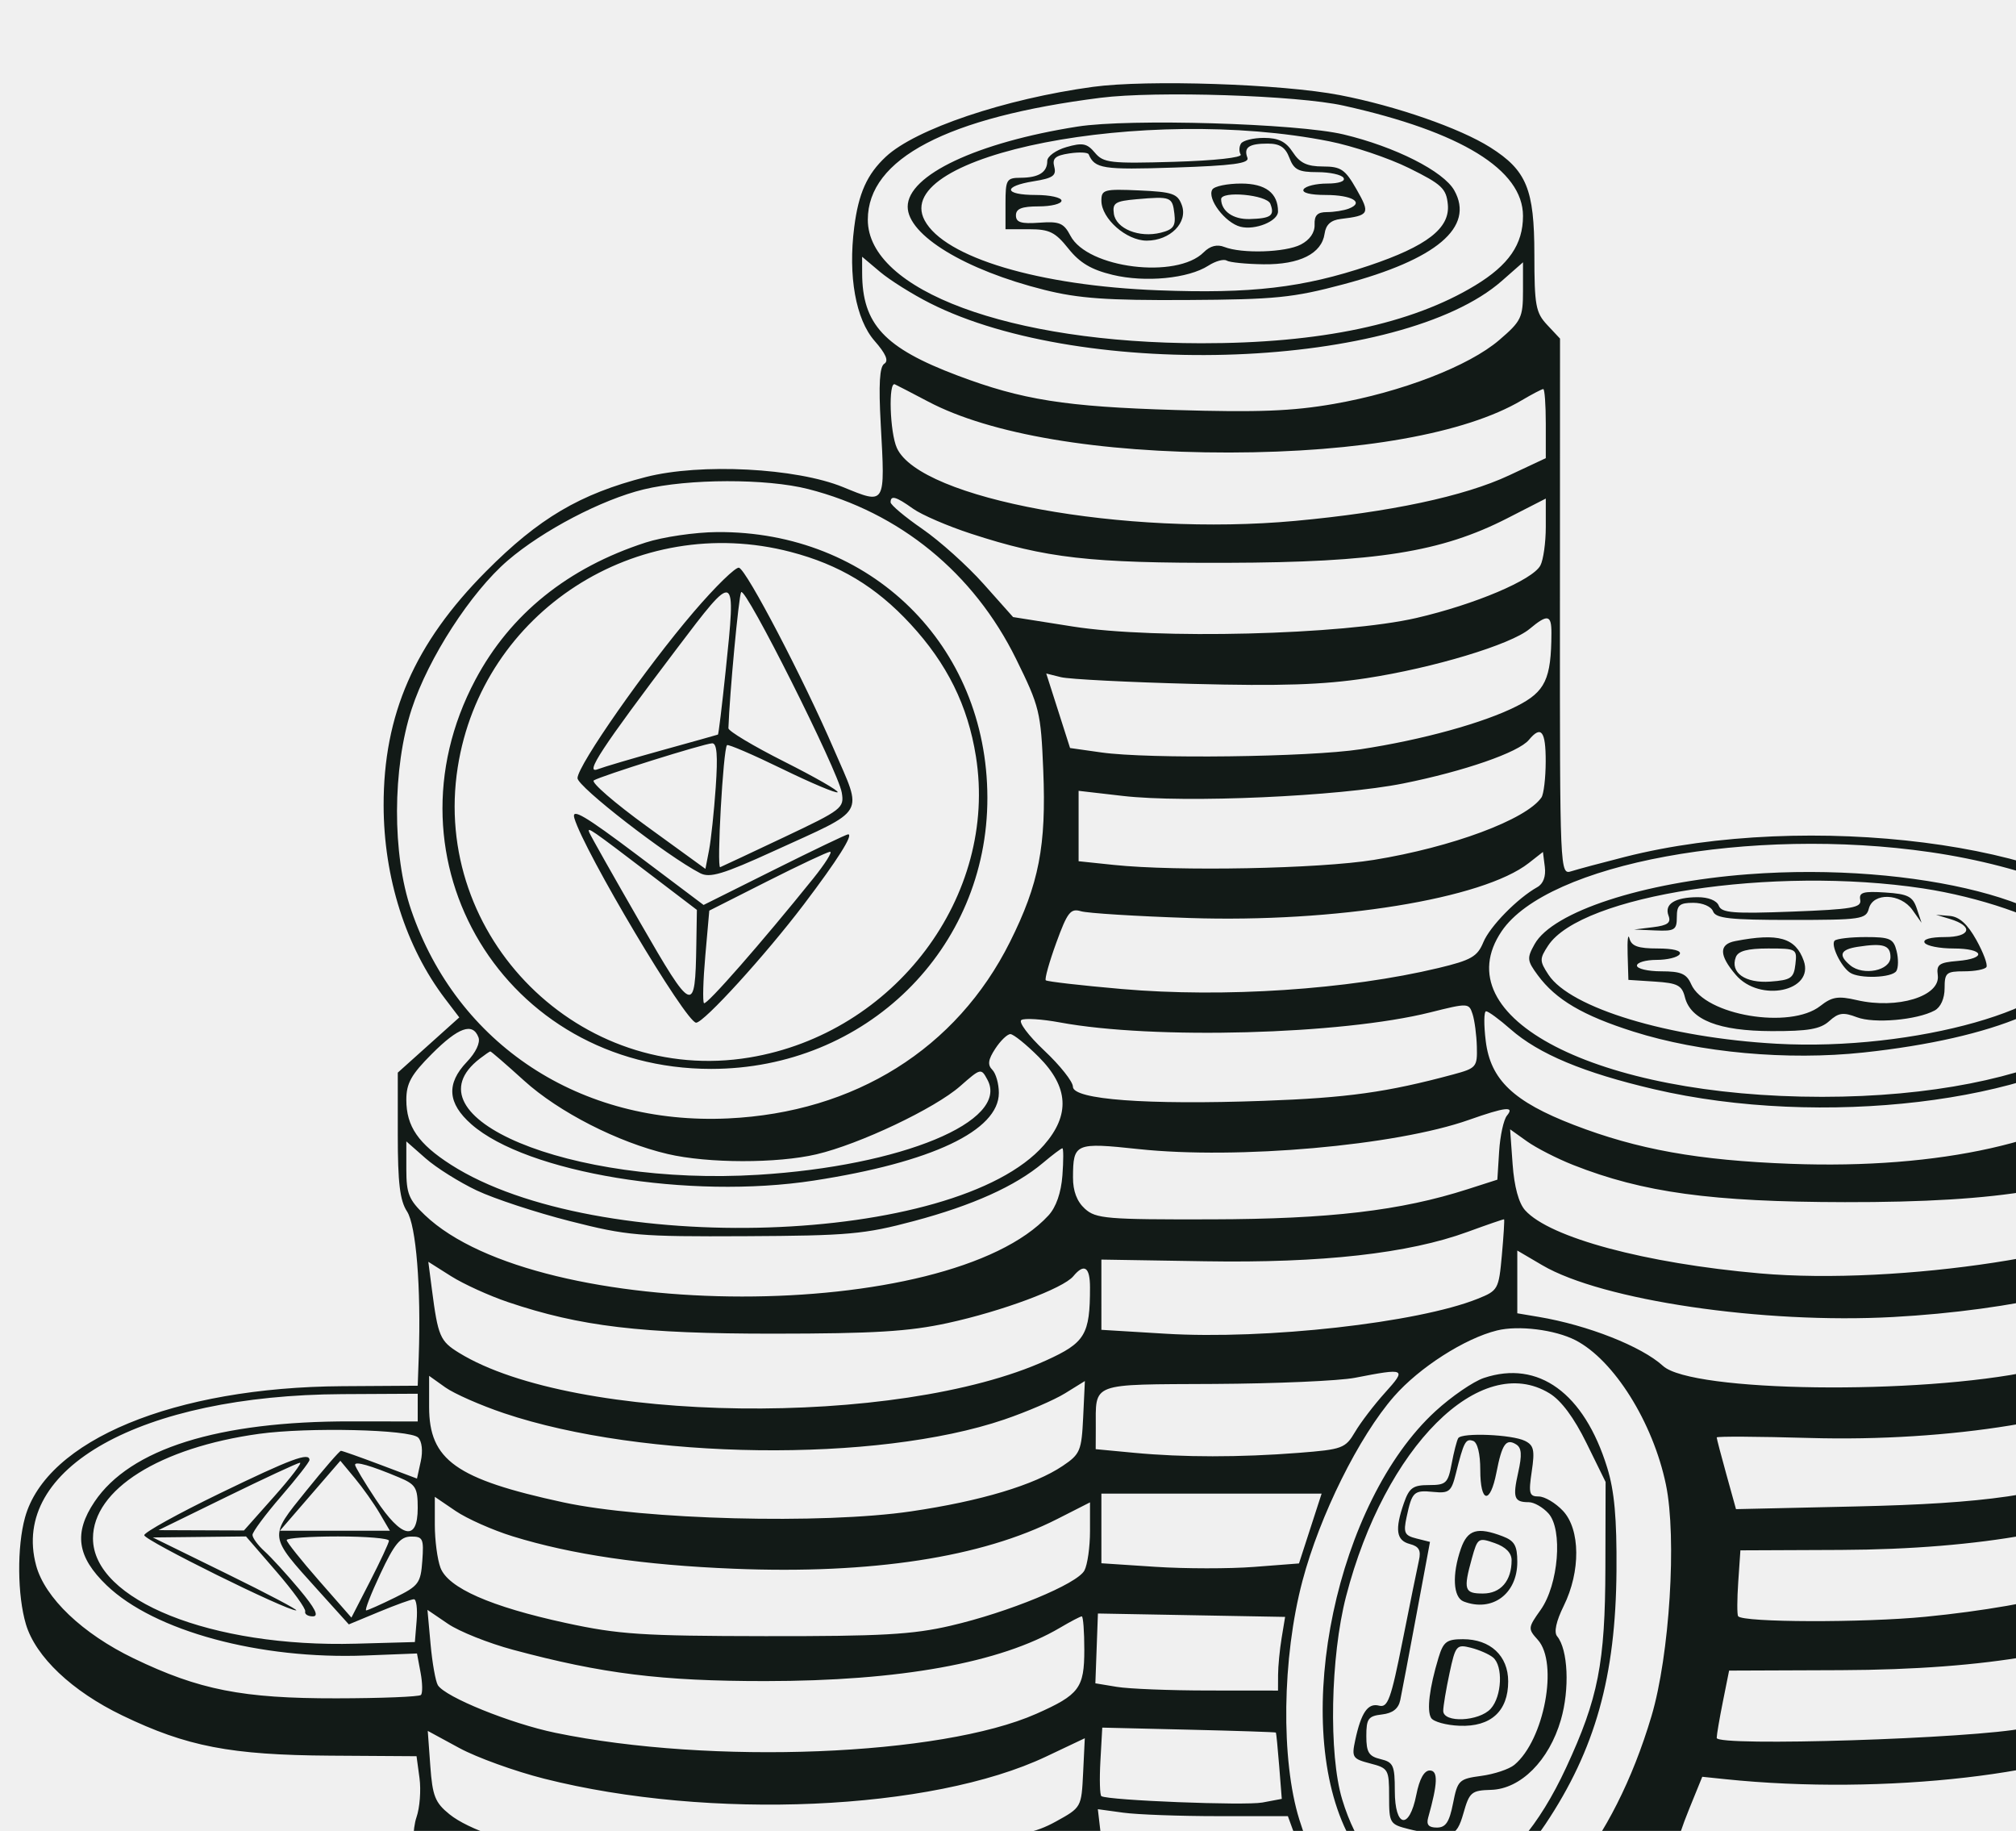
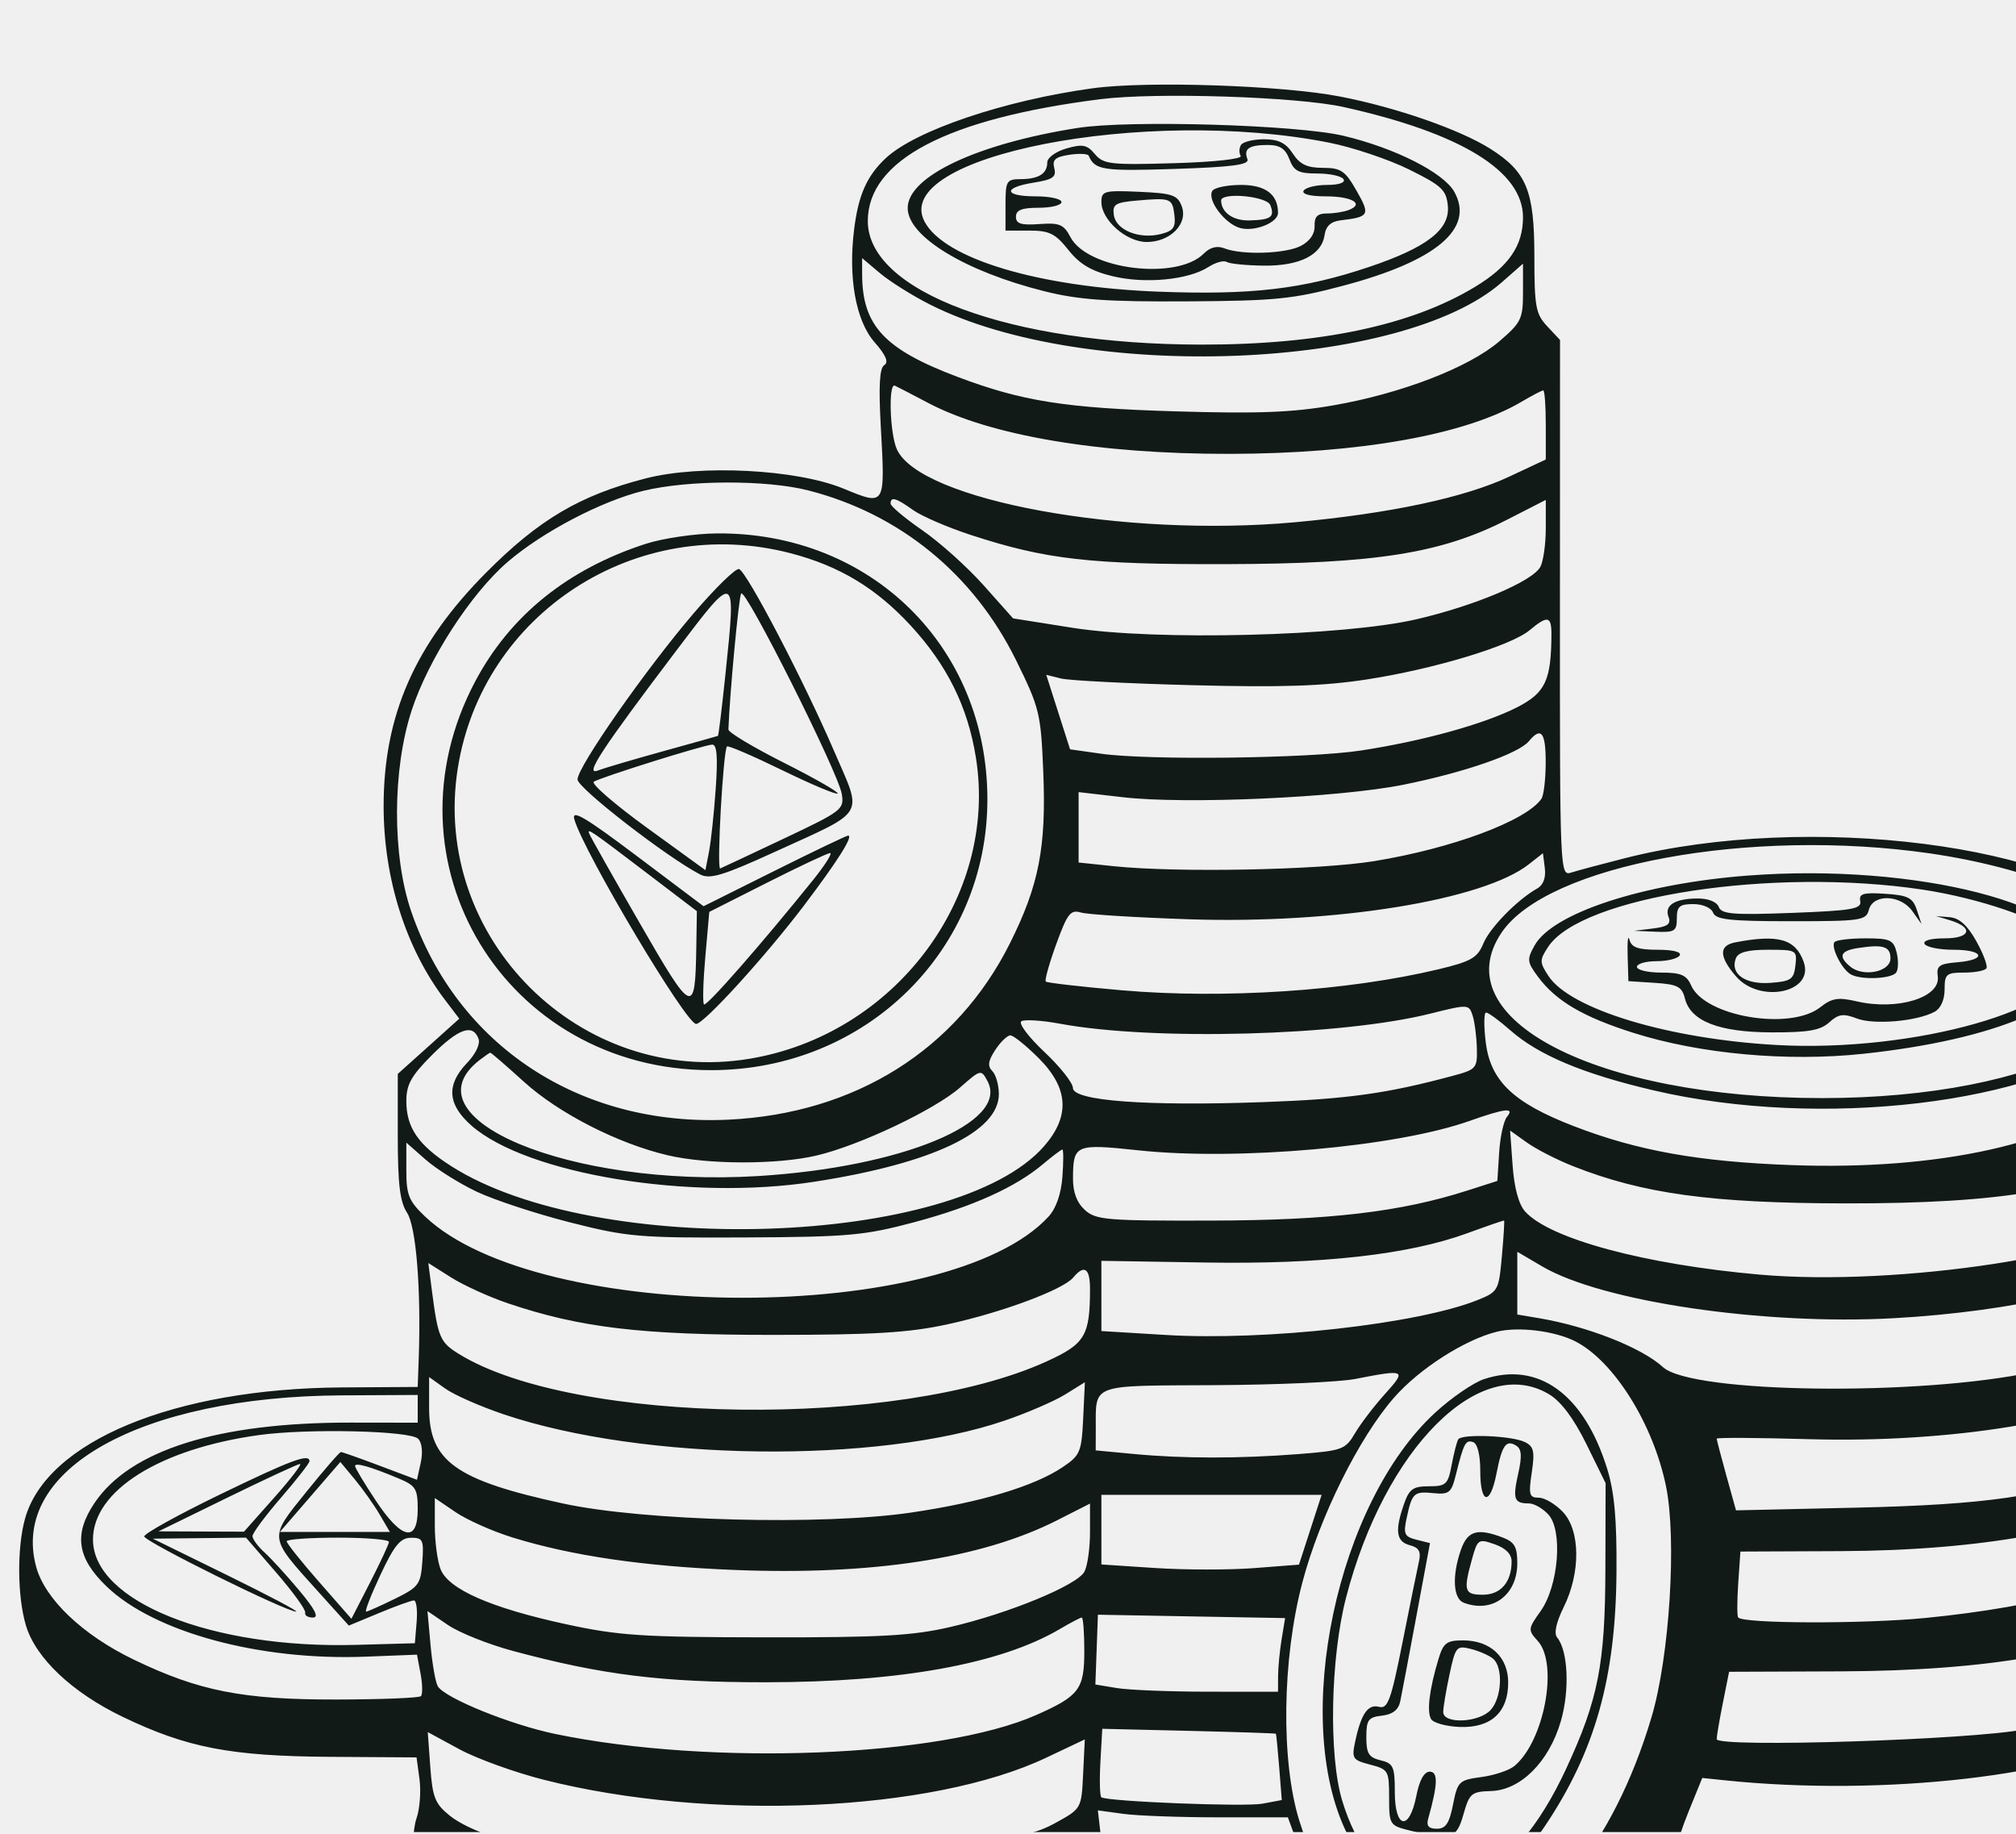
- <svg xmlns="http://www.w3.org/2000/svg" width="315" height="286" viewBox="0 0 315 286" fill="none">
+ <svg xmlns="http://www.w3.org/2000/svg" width="397" height="361" viewBox="0 0 315 286" fill="none">
  <mask id="mask0_495_11009" style="mask-type:alpha" maskUnits="userSpaceOnUse" x="0" y="0" width="315" height="286">
    <rect x="0.5" y="0.5" width="314" height="285" rx="1.5" fill="white" stroke="black" />
  </mask>
  <g mask="url(#mask0_495_11009)">
    <path fill-rule="evenodd" clip-rule="evenodd" d="M170.758 13.57C156.991 15.447 143.039 20.157 138.406 24.489C135.47 27.235 134.148 30.183 133.472 35.492C132.499 43.132 133.71 49.892 136.653 53.25C138.422 55.269 138.893 56.373 138.173 56.819C137.436 57.276 137.272 60.037 137.614 66.255C138.315 79 138.418 78.829 131.742 76.096C124.404 73.093 109.455 72.325 100.924 74.514C90.611 77.161 84.203 80.943 75.938 89.26C64.789 100.481 59.914 111.629 59.941 125.834C59.964 137.088 63.423 147.967 69.533 155.998L71.764 158.93L66.959 163.243L62.153 167.556V177.294C62.153 184.775 62.488 187.544 63.597 189.238C65.022 191.415 65.805 201.146 65.427 211.962L65.269 216.463L53.474 216.537C27.219 216.7 7.26 224.959 3.909 237.046C2.643 241.614 2.708 249.225 4.05 253.726C5.566 258.808 11.256 264.19 19.117 267.977C29.182 272.827 36.033 274.15 51.602 274.251L65.085 274.338L65.548 277.762C65.803 279.645 65.59 282.398 65.074 283.879C63.87 287.339 64.777 298.421 66.476 301.019C68.817 304.597 86.521 310.522 98.874 311.862L104.438 312.466L104.458 319.708C104.48 327.999 106.064 332.454 110.61 337.007C116.245 342.651 126.404 347.125 139.601 349.774C149.27 351.715 170.81 351.28 179.352 348.971C191.75 345.62 200.413 339.934 204.142 332.702C206.685 327.771 208.152 316.223 206.845 311.423C204.562 303.031 192.072 293.853 178.189 290.366C172.424 288.918 172.258 288.796 171.903 285.746L171.538 282.613L175.501 283.157C177.68 283.456 184.361 283.701 190.348 283.701H201.231L203.099 288.832C207.594 301.18 214.804 306.433 230.223 308.591C239.432 309.881 243.837 308.251 251.302 300.794C254.575 297.524 258.045 293.705 259.013 292.309L260.772 289.769L267.842 290.862C277.872 292.412 299.868 292.237 310.112 290.526C319.546 288.951 329.259 286.168 334.319 283.589C340.837 280.268 340.483 283.528 340.755 224.361L341 171.208L338.89 168.696C336.962 166.4 336.78 165.375 336.78 156.758C336.78 147.397 336.761 147.309 333.887 144.024C323.168 131.763 282.508 126.594 253.905 133.854C250.281 134.774 246.508 135.783 245.521 136.097C243.738 136.664 243.726 136.377 243.74 94.781L243.754 52.893L241.752 50.757C239.952 48.839 239.749 47.72 239.745 39.763C239.741 29.549 238.533 26.612 232.854 23.021C228.103 20.017 218.125 16.551 209.348 14.857C200.303 13.111 179.267 12.409 170.758 13.57ZM209.927 16.5C228.293 20.579 237.968 26.524 237.968 33.731C237.968 38.173 235.748 41.399 230.498 44.584C220.543 50.625 206.241 53.643 187.672 53.62C157.788 53.583 135.595 45.359 135.595 34.321C135.595 24.8 147.987 18.308 171.947 15.276C180.616 14.18 202.681 14.89 209.927 16.5ZM168.367 19.772C152.653 22.248 141.826 27.354 141.826 32.288C141.826 36.728 150.796 42.184 163.191 45.284C168.538 46.621 172.971 46.935 185.446 46.864C199.302 46.785 202.008 46.513 209.915 44.409C224.465 40.539 230.444 35.477 227.234 29.748C225.552 26.746 217.979 22.918 209.927 20.999C202.701 19.277 176.429 18.502 168.367 19.772ZM207.701 22.074C211.373 22.802 216.982 24.686 220.164 26.259C225.278 28.787 225.982 29.446 226.223 31.933C226.583 35.646 222.969 38.447 213.877 41.502C203.589 44.959 195.523 45.903 180.995 45.349C162.317 44.637 147.573 40.227 144.474 34.426C138.996 24.173 178.947 16.368 207.701 22.074ZM193.903 22.431C193.601 22.922 193.58 23.69 193.857 24.14C194.148 24.612 189.748 25.092 183.45 25.278C173.496 25.569 172.41 25.445 171.08 23.857C169.851 22.389 169.153 22.251 166.629 22.976C164.983 23.449 163.636 24.422 163.636 25.139C163.636 26.914 162.313 27.751 159.482 27.768C157.264 27.781 157.109 28.045 157.109 31.794V35.807H160.817C163.967 35.807 164.89 36.264 166.934 38.829C168.715 41.065 170.518 42.135 173.865 42.939C178.95 44.16 185.679 43.511 188.809 41.497C189.925 40.779 191.213 40.423 191.671 40.708C192.13 40.991 194.729 41.25 197.448 41.283C203.076 41.35 206.527 39.615 206.969 36.498C207.167 35.099 207.947 34.386 209.482 34.203C213.975 33.664 214.128 33.38 211.964 29.586C210.175 26.448 209.532 26.011 206.691 26.005C204.226 26 203.108 25.467 201.997 23.769C200.913 22.11 199.759 21.54 197.496 21.54C195.822 21.54 194.206 21.941 193.903 22.431ZM201.47 24.661C202.176 26.522 202.9 26.89 205.846 26.89C207.788 26.89 209.624 27.291 209.927 27.782C210.254 28.311 209.212 28.673 207.361 28.673C205.648 28.673 203.998 29.075 203.695 29.565C203.36 30.109 204.708 30.457 207.151 30.457C211.262 30.457 213.237 31.632 210.739 32.592C209.968 32.889 208.436 33.132 207.335 33.132C205.846 33.132 205.352 33.633 205.405 35.094C205.45 36.33 204.653 37.478 203.25 38.201C200.836 39.444 194.055 39.657 191.299 38.576C190.162 38.13 189.078 38.411 188.079 39.411C183.857 43.641 169.916 41.91 167.256 36.825C166.215 34.836 165.556 34.559 162.396 34.787C159.549 34.993 158.74 34.74 158.74 33.645C158.74 32.6 159.653 32.24 162.301 32.24C164.259 32.24 165.862 31.839 165.862 31.348C165.862 30.858 164.059 30.457 161.856 30.457C156.845 30.457 156.624 29.098 161.508 28.316C164.516 27.833 165.088 27.433 164.73 26.058C164.385 24.74 164.883 24.297 167.081 23.965C168.613 23.733 169.975 23.795 170.105 24.102C171.06 26.351 172.308 26.544 183.498 26.175C192.651 25.873 195.247 25.524 194.909 24.641C194.29 23.027 195.146 22.431 198.079 22.431C199.974 22.431 200.84 23 201.47 24.661ZM189.428 29.604C188.554 31.021 191.428 34.818 193.832 35.423C196.121 35.999 199.69 34.548 199.69 33.042C199.69 30.154 197.736 28.673 193.925 28.673C191.768 28.673 189.744 29.092 189.428 29.604ZM172.093 31.348C172.093 34.149 175.997 37.59 179.175 37.59C182.845 37.59 185.655 34.746 184.659 32.039C184.001 30.25 183.218 29.98 178.003 29.747C172.517 29.503 172.093 29.618 172.093 31.348ZM183.499 33.392C183.726 35.31 183.334 35.857 181.372 36.35C178.006 37.196 174.377 35.731 174.041 33.39C173.799 31.702 174.253 31.413 177.602 31.12C182.947 30.653 183.186 30.745 183.499 33.392ZM198.492 31.833C199.202 33.685 198.606 34.123 195.245 34.219C192.7 34.291 190.839 32.996 190.801 31.125C190.773 29.762 197.952 30.422 198.492 31.833ZM145.297 47.353C169.473 59.575 219.015 57.642 234.678 43.866L237.968 40.973V45.453C237.968 49.61 237.698 50.167 234.253 53.12C229.507 57.19 218.99 61.25 208.421 63.094C201.914 64.229 196.598 64.433 183.666 64.047C166.438 63.532 159.712 62.468 149.617 58.662C138.169 54.346 134.725 50.645 134.71 42.638L134.705 40.107L137.508 42.47C139.05 43.769 142.555 45.967 145.297 47.353ZM145.029 62.733C154.725 67.846 171.701 70.716 192.081 70.689C212.45 70.66 229.008 67.709 237.737 62.55C239.389 61.574 240.918 60.775 241.135 60.775C241.352 60.775 241.529 63.204 241.529 66.172V71.569L235.798 74.255C228.806 77.532 217.16 80.011 202.36 81.37C175.757 83.813 143.765 77.958 140.138 69.983C139.038 67.566 138.785 59.566 139.823 60.036C140.19 60.203 142.533 61.416 145.029 62.733ZM126.283 76.396C140.577 80.042 152.142 89.491 158.761 102.931C162.435 110.392 162.633 111.202 163.009 120.336C163.494 132.133 162.344 138.063 157.808 147.139C149.473 163.82 133.574 173.776 113.78 174.708C90.654 175.797 71.451 163.177 64.246 142.157C61.263 133.452 61.297 120.019 64.326 110.755C66.931 102.783 73.585 92.501 79.332 87.562C84.793 82.869 94.023 78.04 100.561 76.454C107.547 74.76 119.765 74.733 126.283 76.396ZM142.668 79.466C144.016 80.428 148.084 82.182 151.708 83.364C163.465 87.201 170.265 87.975 191.678 87.916C215.044 87.85 225.2 86.237 235.52 80.956L241.529 77.881V82.317C241.529 84.755 241.148 87.463 240.683 88.335C239.473 90.598 230.455 94.417 221.325 96.531C209.881 99.181 180.551 99.913 167.634 97.87L158.295 96.393L153.687 91.222C151.153 88.377 146.847 84.51 144.118 82.628C141.388 80.745 139.156 78.869 139.156 78.461C139.156 77.319 139.994 77.558 142.668 79.466ZM100.877 84.751C88.714 88.694 79.737 95.928 74.282 106.177C59.229 134.469 78.92 166.972 111.114 166.972C135.282 166.972 154.319 148.281 154.279 124.592C154.238 100.785 136.058 82.932 112.04 83.115C108.592 83.141 103.571 83.877 100.877 84.751ZM123.546 86.218C131.143 88.2 136.87 91.646 142.259 97.476C147.988 103.675 151.22 110.207 152.487 118.152C155.965 139.958 139.804 161.438 117.094 165.194C90.689 169.563 67.36 146.35 71.521 119.85C75.333 95.575 99.509 79.946 123.546 86.218ZM108.385 95.594C100.898 104.346 90.287 119.519 90.234 121.549C90.199 122.86 104.206 133.713 109.4 136.4C110.917 137.186 112.979 136.564 120.973 132.913C135.579 126.24 134.817 127.532 130.308 117.077C125.55 106.046 116.692 89.091 115.473 88.684C114.97 88.516 111.78 91.625 108.385 95.594ZM113.378 104.857C112.814 110.255 112.274 114.707 112.178 114.749C112.083 114.791 108.199 115.879 103.548 117.166C98.896 118.455 94.323 119.804 93.386 120.166C91.292 120.973 93.95 116.922 105.712 101.378C115.021 89.076 115.027 89.078 113.378 104.857ZM131.525 123.808C131.934 126.22 131.59 126.485 122.523 130.774C117.339 133.226 112.842 135.336 112.533 135.461C111.953 135.696 112.996 116.999 113.595 116.399C113.778 116.217 117.655 117.884 122.21 120.105C126.766 122.326 130.667 123.969 130.88 123.756C131.092 123.543 127.333 121.388 122.526 118.967C117.718 116.546 113.798 114.2 113.814 113.753C114 108.357 115.426 93.129 115.803 92.505C116.424 91.481 130.946 120.397 131.525 123.808ZM242.409 98.895C242.381 106.093 241.458 108.041 237.007 110.301C231.847 112.92 222.245 115.572 212.597 117.041C204.51 118.275 179.455 118.583 172.093 117.541L167.197 116.848L165.337 111.027L163.475 105.207L165.782 105.783C167.049 106.099 176.299 106.571 186.336 106.83C200.193 107.189 206.728 106.975 213.488 105.942C223.992 104.336 236.062 100.694 238.997 98.243C241.814 95.893 242.421 96.009 242.409 98.895ZM241.516 118.959C241.508 121.533 241.208 124.063 240.848 124.579C238.44 128.034 226.876 132.339 214.676 134.321C206.104 135.714 183.903 136.142 174.005 135.106L168.532 134.532V129.033V123.534L175.432 124.331C185.278 125.468 209.188 124.405 219.274 122.381C228.794 120.47 237.27 117.531 238.886 115.581C240.811 113.259 241.529 114.183 241.516 118.959ZM111.833 122.971C111.568 126.772 111.098 131.197 110.789 132.805L110.224 135.727L101.069 129.087C96.033 125.434 92.305 122.204 92.782 121.908C93.936 121.193 109.933 116.178 111.268 116.112C112.021 116.075 112.178 117.991 111.833 122.971ZM89.742 127.798C91.247 132.973 107.192 159.754 108.769 159.754C109.978 159.754 119.588 149.208 125.58 141.306C130.863 134.339 133.399 130.328 132.519 130.328C132.263 130.328 127.076 132.811 120.994 135.846L109.935 141.364L99.535 133.539C91.339 127.372 89.264 126.156 89.742 127.798ZM102.016 136.901L108.889 142.136L108.8 147.601C108.622 158.588 108.286 158.452 99.987 144.05C95.825 136.828 92.266 130.526 92.079 130.044C91.702 129.076 92.135 129.375 102.016 136.901ZM301.618 133.117C316.836 135.328 330.184 140.708 333.347 145.904C341.554 159.384 318.695 171.336 284.704 171.336C249.426 171.336 225.488 158.969 234.63 145.468C241.795 134.887 273.535 129.035 301.618 133.117ZM127.06 137.239C119.012 147.239 110.381 157.087 109.998 156.704C109.771 156.476 109.864 153.131 110.206 149.269L110.826 142.248L119.872 137.677C124.848 135.164 129.267 133.083 129.693 133.055C130.119 133.026 128.935 134.908 127.06 137.239ZM240.213 138.574C237.092 140.324 232.797 144.707 231.771 147.189C230.843 149.432 229.876 149.986 224.762 151.212C210.642 154.593 191.237 155.88 175.274 154.493C168.945 153.943 163.603 153.33 163.404 153.131C163.205 152.932 163.941 150.298 165.04 147.277C166.784 142.488 167.276 141.858 168.898 142.345C169.921 142.653 177.568 143.128 185.891 143.403C208.657 144.152 231.706 140.419 238.858 134.825L241.084 133.083L241.379 135.419C241.566 136.894 241.137 138.056 240.213 138.574ZM273.131 136.569C256.699 137.818 242.619 142.423 239.789 147.473C238.557 149.673 238.597 150.061 240.293 152.357C243.11 156.164 247.334 158.65 255.239 161.151C265.653 164.446 279.267 165.683 291.158 164.413C311.793 162.21 325.208 156.505 325.208 149.934C325.208 141.19 299.416 134.571 273.131 136.569ZM300.448 138.774C309.205 140.096 318.841 143.39 321.798 146.07C322.695 146.882 323.427 148.674 323.427 150.051C323.427 157.345 299.102 164.238 277.582 163.041C260.708 162.103 245.345 157.454 241.946 152.256C240.544 150.114 240.54 149.784 241.885 147.728C247.054 139.825 277.044 135.24 300.448 138.774ZM290.662 140.565C290.897 141.788 289.396 142.047 280.003 142.403C270.832 142.752 268.99 142.603 268.558 141.478C268.25 140.672 266.926 140.142 265.247 140.15C261.679 140.168 260.014 141.229 260.71 143.044C261.13 144.141 260.571 144.556 258.291 144.837L255.327 145.201L258.665 145.344C261.671 145.473 262.004 145.265 262.004 143.258C262.004 141.393 262.426 141.028 264.579 141.028C266.047 141.028 267.375 141.603 267.667 142.366C268.086 143.461 270.298 143.703 279.863 143.703C290.798 143.703 291.577 143.589 292.012 141.92C292.674 139.388 296.963 139.528 298.818 142.143L300.241 144.149L299.497 141.92C298.865 140.027 298.122 139.65 294.571 139.417C291.135 139.192 290.438 139.396 290.662 140.565ZM304.667 143.548C308.424 144.68 307.942 146.379 303.864 146.379C301.633 146.379 300.394 146.731 300.727 147.27C301.03 147.761 303.056 148.162 305.231 148.162C310.028 148.162 310.52 149.727 305.846 150.115C302.99 150.351 302.547 150.673 302.777 152.341C303.23 155.623 296.462 157.697 290.111 156.224C287.208 155.55 286.246 155.705 284.427 157.138C279.711 160.854 266.374 158.605 264.241 153.735C263.527 152.106 262.648 151.729 259.567 151.729C257.48 151.729 255.772 151.327 255.772 150.837C255.772 150.347 257.15 149.945 258.835 149.945C260.521 149.945 262.146 149.544 262.449 149.054C262.784 148.51 261.441 148.162 259.005 148.162C255.951 148.162 254.917 147.795 254.605 146.601C254.381 145.743 254.251 146.847 254.317 149.054L254.437 153.066L258.58 153.335C262.12 153.564 262.803 153.919 263.267 155.771C264.155 159.318 268.575 161.046 276.818 161.07C282.536 161.087 284.437 160.756 285.818 159.506C287.27 158.192 288.012 158.088 290.143 158.903C292.815 159.923 299.501 159.344 302.285 157.851C303.231 157.344 303.843 155.978 303.843 154.373C303.843 151.954 304.104 151.729 306.906 151.729C308.591 151.729 310.154 151.427 310.38 151.06C310.606 150.693 309.895 148.786 308.8 146.824C307.422 144.353 306.149 143.202 304.658 143.077L302.508 142.898L304.667 143.548ZM271.128 147.008C268.554 147.505 268.588 149.22 271.235 152.303C274.961 156.642 283.522 154.848 281.834 150.082C280.556 146.477 277.873 145.706 271.128 147.008ZM286.664 146.941C286.009 147.597 287.636 150.982 289.066 151.938C290.55 152.931 295.648 152.748 296.307 151.678C296.627 151.16 296.643 149.755 296.343 148.557C295.859 146.625 295.314 146.379 291.512 146.379C289.155 146.379 286.973 146.632 286.664 146.941ZM295.386 149.512C295.386 151.619 291.137 152.485 289.101 150.792C287.186 149.2 287.54 148.324 290.267 147.901C294.253 147.282 295.386 147.639 295.386 149.512ZM280.534 150.614C280.285 152.791 279.843 153.097 276.615 153.334C272.685 153.622 270.297 151.929 271.223 149.511C271.591 148.551 273.048 148.162 276.278 148.162C280.703 148.162 280.809 148.223 280.534 150.614ZM230.758 163.509C230.842 166.669 230.676 166.865 227.083 167.834C216.727 170.628 210.513 171.493 197.412 171.963C179.141 172.621 167.642 171.766 167.642 169.751C167.642 168.962 165.627 166.421 163.164 164.105C160.692 161.779 159.093 159.641 159.594 159.331C160.093 159.022 162.797 159.193 165.602 159.713C180.21 162.418 209.572 161.622 223.47 158.145C229.4 156.661 229.522 156.666 230.09 158.417C230.409 159.397 230.709 161.689 230.758 163.509ZM236.022 160.772C240.426 164.645 247.442 167.579 258.443 170.146C284.506 176.23 318.222 172.227 331.662 161.455L335 158.779V163.2C335 167.09 334.653 167.915 332.107 170.072C322.32 178.363 303.115 182.67 279.808 181.801C265.336 181.261 255.868 179.562 245.89 175.713C236.485 172.085 232.903 168.679 232.152 162.652C231.832 160.078 231.855 157.971 232.203 157.971C232.552 157.971 234.27 159.232 236.022 160.772ZM74.76 162.037C75.078 162.868 74.352 164.412 72.951 165.875C69.701 169.275 69.92 172.339 73.653 175.621C82.289 183.217 107.744 187.404 127.138 184.42C145.588 181.582 156.07 176.619 156.07 170.721C156.07 169.299 155.609 167.675 155.047 167.112C154.277 166.34 154.392 165.525 155.512 163.812C156.331 162.561 157.392 161.538 157.871 161.538C158.349 161.538 160.343 163.143 162.301 165.104C166.981 169.792 167.24 174.17 163.115 178.877C149.346 194.585 93.112 196.444 70.46 181.94C65.363 178.676 63.489 175.95 63.489 171.8C63.489 169.228 64.245 167.866 67.471 164.635C71.624 160.475 73.857 159.679 74.76 162.037ZM81.879 168.799C87.306 173.722 96.569 178.453 104.338 180.27C110.605 181.736 121.432 181.755 127.583 180.311C134.29 178.737 146.061 173.156 150.021 169.674C153.251 166.833 153.301 166.822 154.297 168.687C157.754 175.156 140.863 182.143 118.453 183.515C88.997 185.317 63.098 174.498 74.984 165.356C75.761 164.758 76.493 164.256 76.609 164.241C76.727 164.225 79.097 166.276 81.879 168.799ZM235.463 174.267C234.945 174.893 234.396 177.4 234.242 179.84L233.962 184.276L229.31 185.769C218.852 189.124 207.773 190.428 189.323 190.473C172.902 190.514 171.232 190.374 169.516 188.819C168.265 187.686 167.647 186.054 167.656 183.915C167.679 178.574 167.985 178.442 177.909 179.5C193.376 181.147 218.117 178.961 229.511 174.938C235.216 172.925 236.716 172.755 235.463 174.267ZM245.81 181.98C256.724 186.289 267.409 187.75 288.265 187.787C312.867 187.83 325.867 185.593 335.159 179.717L338.561 177.566V182.789C338.561 186.634 338.15 188.383 337.003 189.418C330.023 195.714 296.654 200.823 274.959 198.915C257.075 197.343 242.168 193.337 238.308 189.065C237.301 187.95 236.601 185.38 236.347 181.869L235.953 176.408L238.591 178.289C240.042 179.324 243.291 180.985 245.81 181.98ZM74.485 185.959C77.208 187.249 83.76 189.404 89.044 190.749C98.021 193.033 99.82 193.188 116.456 193.106C132.561 193.027 135.074 192.802 142.796 190.742C151.984 188.291 158.663 185.281 162.97 181.65C164.457 180.397 165.819 179.372 165.997 179.372C166.174 179.372 166.177 181.277 166.003 183.607C165.799 186.324 165.017 188.568 163.824 189.863C148.248 206.782 84.163 206.743 66.382 189.804C63.885 187.425 63.489 186.448 63.489 182.671V178.295L66.512 180.954C68.175 182.417 71.763 184.668 74.485 185.959ZM234.668 196.051C234.182 201.416 234.079 201.602 230.876 202.886C221.517 206.636 197.782 209.291 182.108 208.339L172.093 207.731L172.092 202.245L172.091 196.76L188.318 197.023C206.577 197.32 220.1 195.805 229.308 192.432C232.357 191.316 234.924 190.432 235.01 190.469C235.096 190.506 234.942 193.018 234.668 196.051ZM338.165 204.907C337.441 207.797 328.474 211.829 317.641 214.134C299.795 217.933 264.327 217.466 259.85 213.375C256.507 210.319 248.085 206.998 240.416 205.711L237.078 205.15V200.249V195.347L240.983 197.64C250.325 203.124 275.501 206.839 295.8 205.73C314.643 204.701 331.944 200.675 336.279 196.312L338.116 194.464L338.394 198.674C338.547 200.989 338.443 203.794 338.165 204.907ZM79.385 203.405C90.666 207.212 100.185 208.341 120.907 208.331C136.579 208.323 142.003 207.993 148.058 206.677C156.548 204.833 166.126 201.265 167.705 199.358C169.411 197.3 170.313 197.905 170.313 201.107C170.313 208.483 169.558 209.741 163.465 212.507C140.29 223.033 89.69 222.38 71.721 211.323C68.751 209.495 68.436 208.76 67.481 201.391L66.925 197.105L70.478 199.351C72.433 200.587 76.44 202.411 79.385 203.405ZM246.156 209.348C252.168 212.43 258.287 222.193 260.303 231.922C262.02 240.207 260.875 258.559 258.048 268.063C245.991 308.596 213.617 318.124 203.027 284.256C200.119 274.955 200.324 258.974 203.508 246.954C206.216 236.724 212.335 224.4 217.814 218.137C221.764 213.622 228.861 209.076 233.907 207.831C237.268 207.002 242.952 207.707 246.156 209.348ZM216.403 217.562C214.71 219.439 212.606 222.192 211.729 223.681C210.216 226.246 209.759 226.415 202.908 226.95C193.71 227.667 184.844 227.665 177.212 226.942L171.203 226.374L171.216 223.159C171.243 215.858 170.096 216.29 189.733 216.185C199.371 216.133 209.259 215.702 211.707 215.224C219.655 213.677 219.828 213.764 216.403 217.562ZM231.859 215.249C230.212 215.798 226.807 218.133 224.292 220.438C208.882 234.562 201.738 268.342 210.407 286.098C217.973 301.601 230.671 301.129 241.478 284.944C249.259 273.29 252.458 261.881 252.576 245.358C252.635 237.136 252.254 232.911 251.122 229.251C247.52 217.604 240.372 212.408 231.859 215.249ZM339.261 219.105C338.762 225.13 337.494 226.513 329.659 229.579C319.581 233.523 310.306 234.866 289.995 235.322L271.251 235.743L269.743 230.309C268.913 227.32 268.235 224.725 268.235 224.541C268.235 224.356 274.745 224.394 282.701 224.624C304.731 225.26 326.711 221.671 335.445 216.009C336.914 215.058 338.466 214.249 338.894 214.213C339.321 214.178 339.487 216.379 339.261 219.105ZM78.758 220.76C100.497 228.07 136.997 228.529 156.915 221.743C160.444 220.541 164.722 218.696 166.423 217.644L169.513 215.73L169.246 221.373C168.996 226.627 168.776 227.152 166.064 228.978C161.608 231.979 153.242 234.488 142.35 236.09C128.507 238.127 100.59 237.402 88.001 234.679C71.225 231.049 67.049 228.077 67.049 219.763V214.919L69.576 216.721C70.966 217.711 75.097 219.53 78.758 220.76ZM242.108 217.651C243.949 218.776 245.935 221.447 247.894 225.432L250.876 231.499L250.842 244.893C250.804 259.811 249.724 265.307 244.706 276.122C240.519 285.145 235.494 291.063 229.543 293.979C224.586 296.409 224.57 296.41 220.525 294.863C215.621 292.987 211.869 288.204 209.714 281.083C207.588 274.057 207.881 258.794 210.322 249.371C216.379 225.991 231.332 211.069 242.108 217.651ZM65.269 219.881V222.047L54.809 222.033C34.074 222.006 20.338 226.314 14.771 234.588C11.487 239.469 12.027 243.189 16.666 247.642C24.116 254.792 40.573 259.251 57.126 258.602L65.155 258.288L65.715 261.277C66.022 262.921 66.047 264.493 65.769 264.771C65.493 265.049 59.558 265.286 52.582 265.296C37.914 265.32 31.109 263.98 20.897 259.06C12.894 255.204 7.005 249.594 5.643 244.531C1.565 229.36 21.971 217.945 53.474 217.777L65.269 217.715V219.881ZM65.336 224.559C65.932 225.156 66.099 226.662 65.747 228.266L65.154 230.968L59.405 228.8C56.243 227.608 53.482 226.632 53.269 226.632C53.057 226.632 50.604 229.458 47.819 232.911C41.951 240.185 41.901 239.775 49.715 248.437L54.504 253.746L59.236 251.781C61.838 250.701 64.285 249.816 64.673 249.816C65.06 249.816 65.252 251.322 65.1 253.16L64.824 256.504L55.611 256.759C33.056 257.383 14.528 249.961 14.528 240.3C14.528 232.677 24.947 226.126 40.487 223.978C48.126 222.923 64.074 223.295 65.336 224.559ZM227.851 224.653C227.629 225.014 227.166 226.81 226.822 228.646C226.25 231.697 225.947 231.982 223.268 231.982C220.782 231.982 220.19 232.408 219.361 234.79C217.917 238.939 218.16 240.633 220.278 241.187C221.719 241.565 222.061 242.177 221.709 243.744C221.453 244.876 220.302 250.54 219.151 256.329C217.343 265.424 216.845 266.797 215.484 266.441C213.735 265.982 212.679 267.51 211.751 271.844C211.178 274.518 211.329 274.75 214.094 275.468C216.933 276.205 217.048 276.406 217.048 280.593C217.048 284.828 217.136 284.972 220.164 285.734C226.712 287.383 227.56 287.136 228.659 283.255C229.598 279.945 229.908 279.681 232.979 279.593C237.608 279.459 242.044 275.015 243.886 268.665C245.286 263.842 245.009 257.663 243.3 255.601C242.776 254.969 243.151 253.245 244.332 250.854C246.989 245.476 246.937 238.914 244.214 236.01C243.057 234.776 241.353 233.766 240.429 233.766C238.947 233.766 238.819 233.301 239.338 229.832C239.831 226.537 239.66 225.766 238.28 225.081C236.255 224.076 228.407 223.754 227.851 224.653ZM231.292 229.594C231.292 234.814 232.835 235.074 233.818 230.021C234.686 225.562 235.323 224.654 236.9 225.631C237.757 226.16 237.837 227.256 237.219 230.008C236.33 233.974 236.572 234.657 238.869 234.657C239.691 234.657 241.075 235.446 241.946 236.409C244.219 238.925 243.519 247.548 240.722 251.483C238.734 254.279 238.719 254.427 240.281 256.155C243.54 259.762 241.281 271.811 236.621 275.686C235.809 276.362 233.488 277.137 231.464 277.409C227.962 277.881 227.75 278.087 227.038 281.695C226.456 284.647 225.895 285.485 224.503 285.485C223.226 285.485 222.84 285.038 223.153 283.924C224.658 278.572 224.726 276.568 223.403 276.568C222.521 276.568 221.789 277.889 221.301 280.357C220.202 285.923 217.939 285.506 217.939 279.737C217.939 275.77 217.715 275.274 215.713 274.792C213.871 274.35 213.488 273.727 213.488 271.177C213.488 268.48 213.792 268.062 215.934 267.815C217.606 267.622 218.508 266.917 218.788 265.585C219.012 264.514 220.15 258.513 221.315 252.249L223.435 240.86L221.307 240.325C219.452 239.859 219.256 239.434 219.777 237.001C220.63 233.014 220.907 232.751 223.958 233.051C226.43 233.293 226.777 233.013 227.476 230.199C228.715 225.222 229.002 224.678 230.18 225.083C230.854 225.315 231.292 227.09 231.292 229.594ZM34.335 233.284C27.847 236.428 22.539 239.367 22.539 239.813C22.539 240.612 44.827 251.639 46.278 251.559C46.686 251.536 41.812 248.963 35.447 245.842L23.875 240.166L31.157 240.087L38.441 240.008L43.175 245.483C45.78 248.495 47.81 251.304 47.688 251.725C47.566 252.146 48.103 252.492 48.883 252.492C49.882 252.492 49.254 251.24 46.757 248.256C44.807 245.926 42.367 243.256 41.333 242.322C40.299 241.387 39.453 240.238 39.453 239.768C39.453 239.297 41.456 236.596 43.904 233.766C46.352 230.935 48.355 228.373 48.355 228.071C48.355 226.81 45.51 227.868 34.335 233.284ZM42.854 233.745L38.118 239.074L31.441 239.049L24.765 239.023L35.447 233.799C41.323 230.925 46.458 228.539 46.86 228.495C47.261 228.451 45.459 230.814 42.854 233.745ZM59.311 236.373L60.919 239.116H52.324H43.728L48.455 233.651L53.181 228.185L55.442 230.908C56.685 232.405 58.426 234.864 59.311 236.373ZM62.298 230.763C64.961 231.877 65.269 232.375 65.269 235.561C65.269 240.841 62.766 240.331 58.719 234.225C56.936 231.536 55.477 229.101 55.477 228.815C55.477 228.23 57.898 228.921 62.298 230.763ZM337.21 242.701C333.513 246.793 318.697 250.809 300.869 252.553C291.144 253.505 272.321 253.452 271.583 252.471C271.407 252.237 271.415 249.826 271.6 247.113L271.938 242.18L287.668 242.113C309.47 242.021 327.278 238.791 335.078 233.511L338.116 231.454L338.386 236.277C338.581 239.77 338.257 241.541 337.21 242.701ZM204.734 238.772L202.966 244.224L195.959 244.765C192.104 245.063 185.158 245.057 180.522 244.752L172.093 244.197L172.092 238.758V233.32H189.297H206.502L204.734 238.772ZM80.08 239.981C89.329 242.842 100.51 244.481 114.675 245.052C136.21 245.92 153.402 243.277 165.194 237.285L170.313 234.684V239.188C170.313 241.665 169.92 244.427 169.44 245.327C168.313 247.436 157.603 251.853 148.503 253.962C142.58 255.335 137.712 255.607 119.571 255.583C100.293 255.556 96.676 255.317 88.414 253.526C76.664 250.977 70.023 248.054 68.825 244.901C68.338 243.617 67.94 240.599 67.94 238.193V233.819L71.186 236.026C72.973 237.241 76.974 239.02 80.08 239.981ZM228.263 241.924C226.858 245.961 227.045 249.533 228.694 250.167C233.15 251.88 237.078 248.991 237.078 243.998C237.078 241.445 236.65 240.693 234.795 239.985C230.831 238.476 229.306 238.929 228.263 241.924ZM60.775 240.676C60.751 241.045 59.421 243.897 57.82 247.016L54.908 252.686L49.851 246.917C47.07 243.744 44.794 240.891 44.794 240.577C44.794 240.265 48.4 240.008 52.806 240.008C57.213 240.008 60.798 240.308 60.775 240.676ZM65.987 243.797C65.735 247.307 65.419 247.733 61.708 249.557C59.505 250.64 57.483 251.543 57.216 251.563C56.948 251.583 57.95 249 59.442 245.823C61.617 241.186 62.559 240.042 64.207 240.026C66.076 240.009 66.237 240.35 65.987 243.797ZM236.188 243.721C236.188 246.949 234.486 248.925 231.706 248.925C228.801 248.925 228.619 248.342 229.988 243.407C230.867 240.236 230.993 240.152 233.544 241.042C235.267 241.644 236.188 242.576 236.188 243.721ZM336.331 262.822C333.416 265.151 325.025 268.138 316.306 269.951C308.444 271.586 268.235 272.863 268.235 271.479C268.235 271.008 268.671 268.45 269.204 265.793L270.172 260.963L287.675 260.896C310.645 260.809 327.321 257.876 335.445 252.495L338.116 250.726L338.389 255.844C338.637 260.459 338.434 261.142 336.331 262.822ZM80.148 257.708C94.105 261.458 103.352 262.605 119.571 262.602C140.603 262.598 156.359 259.747 165.63 254.267C167.283 253.291 168.812 252.492 169.028 252.492C169.246 252.492 169.423 254.837 169.423 257.704C169.423 263.688 168.637 264.738 161.929 267.71C147.058 274.299 111.13 275.72 86.775 270.681C79.78 269.233 69.556 265.091 68.416 263.242C68.055 262.658 67.542 259.771 67.276 256.829L66.791 251.478L70.004 253.662C71.77 254.863 76.335 256.684 80.148 257.708ZM200.254 255.878C199.954 257.694 199.705 260.283 199.699 261.632L199.69 264.084L188.785 264.074C182.786 264.069 176.365 263.814 174.515 263.507L171.151 262.95L171.351 257.498L171.55 252.046L186.174 252.311L200.799 252.576L200.254 255.878ZM224.766 258.956C223.342 263.666 222.907 267.215 223.613 268.361C223.977 268.951 225.976 269.5 228.056 269.582C232.945 269.774 235.654 267.303 235.654 262.651C235.654 258.656 232.872 256.058 228.592 256.058C226.039 256.058 225.526 256.447 224.766 258.956ZM233.289 258.915C234.883 260.239 234.672 264.988 232.934 266.911C231.118 268.921 225.505 269.176 225.505 267.248C225.505 266.537 225.946 263.896 226.485 261.378C227.417 257.029 227.582 256.832 229.818 257.393C231.113 257.719 232.675 258.404 233.289 258.915ZM337.497 278.102C333.737 285.959 295.949 292.214 270.939 289.119C266.305 288.546 262.383 287.945 262.222 287.784C262.061 287.623 262.841 285.255 263.955 282.521L265.98 277.55L269.556 277.922C294.334 280.497 323.379 277.157 334.098 270.501L338.116 268.007L338.387 271.842C338.536 273.95 338.135 276.767 337.497 278.102ZM199.357 270.642C199.418 270.714 199.651 273.073 199.874 275.886L200.279 281.002L197.252 281.571C194.533 282.082 173.184 281.24 172.093 280.579C171.848 280.431 171.779 277.96 171.938 275.09L172.229 269.871L185.736 270.192C193.166 270.368 199.295 270.57 199.357 270.642ZM85.022 277.846C110.892 284.387 145.578 282.86 163.452 274.395L169.499 271.53L169.238 276.933C168.978 282.323 168.967 282.343 164.999 284.531C161.691 286.356 159.216 286.84 150.311 287.405C143.223 287.853 136.961 288.85 131.798 290.351C125.892 292.067 121.954 292.618 115.598 292.618C97.908 292.618 76.162 288.204 70.232 283.408C67.981 281.587 67.575 280.563 67.234 275.843L66.839 270.384L71.786 273.068C74.508 274.543 80.463 276.694 85.022 277.846ZM86.032 296.177C89.863 297.141 97.351 298.403 102.674 298.981L112.349 300.032L109.284 303.619C107.598 305.593 106.218 307.712 106.218 308.331C106.218 310.315 104.855 310.427 96.326 309.144C86.31 307.638 74.705 304.103 70.528 301.283C67.889 299.503 67.417 298.607 66.9 294.388C66.572 291.72 66.473 289.265 66.678 288.931C66.884 288.598 69.756 289.697 73.06 291.374C76.364 293.052 82.202 295.213 86.032 296.177ZM172.08 290.44C186.898 293.255 197.099 298.668 202.739 306.706C210.649 317.978 201.248 332.361 181.986 338.456C162.527 344.614 140.924 343.342 123.357 335.006C111.877 329.557 104.923 320.173 106.623 312.422C108.812 302.441 121.19 293.665 137.821 290.305C145.604 288.733 163.466 288.803 172.08 290.44ZM140.046 294.801C123.566 298.347 114.675 305.12 114.675 314.13C114.675 317.898 115.087 318.815 118.232 322.04C122.392 326.307 128.173 329.233 137.926 332.006C147.001 334.587 165.582 334.793 175.209 332.421C187.586 329.372 195.919 324.074 197.927 317.978C199.858 312.118 194.855 304.974 185.493 300.221C174.244 294.511 153.11 291.991 140.046 294.801ZM171.018 296.664C183.591 299.176 195.068 306.352 196.657 312.698C198.659 320.685 189.171 328.176 172.861 331.486C163.933 333.298 145.276 332.783 136.986 330.495C124.612 327.078 116.011 320.475 116.011 314.39C116.011 306.426 123.243 300.407 136.93 296.983C144.998 294.965 161.729 294.808 171.018 296.664ZM136.226 300.396C135.326 300.618 134.405 301.922 134.112 303.391C133.648 305.712 133.231 305.994 130.251 305.994C126.003 305.994 125.129 307.164 125.255 312.682L125.358 317.14L129.28 317.586C132.591 317.962 133.252 318.368 133.526 320.192C133.974 323.174 135.444 324.731 139.601 326.625C144.13 328.689 153.341 328.823 157.091 326.881C159.385 325.693 160.489 325.64 164.237 326.541C172.087 328.427 178.558 326.178 179.654 321.183C180.17 318.827 180.632 318.478 183.228 318.478C187.145 318.478 190.233 315.556 188.339 313.641C187.973 313.27 187.631 312.3 187.581 311.487C187.296 306.839 187.339 306.886 183.332 306.886C179.673 306.886 179.396 306.71 178.747 303.988C178.132 301.413 178.013 301.321 177.675 303.161C177.004 306.809 177.975 307.777 182.303 307.777C185.295 307.777 186.336 308.122 186.336 309.115C186.336 310.106 185.298 310.452 182.331 310.452C179.364 310.452 178.325 310.799 178.325 311.79C178.325 312.8 179.412 313.128 182.776 313.128C186.688 313.128 187.227 313.351 187.227 314.979C187.227 316.57 186.752 316.796 183.864 316.587C179.686 316.285 178.325 317.084 178.325 319.837C178.325 323.904 170.13 325.914 163.652 323.436C159.812 321.966 159.63 321.976 157.749 323.731C155.407 325.916 149.587 326.919 144.367 326.035C139.993 325.295 134.705 320.72 134.705 317.675C134.705 316.023 134.182 315.803 130.254 315.803C126.965 315.803 125.803 315.466 125.803 314.514C125.803 313.613 127.054 313.144 129.962 312.954C135.607 312.585 136.298 310.452 130.773 310.452C127.325 310.452 126.693 310.184 126.693 308.718C126.693 307.282 127.419 306.936 130.921 306.712C134.794 306.463 135.174 306.233 135.431 303.988C135.676 301.861 136.106 301.535 138.673 301.535C141.096 301.535 141.736 301.944 142.198 303.788L142.762 306.04L156.315 305.794C169.494 305.555 169.876 305.495 170.145 303.595C170.335 302.259 171.176 301.528 172.816 301.277L175.209 300.911L172.742 300.777C170.97 300.681 170.017 301.209 169.363 302.65C168.481 304.591 168.047 304.656 156.03 304.656C144.959 304.656 143.609 304.492 143.608 303.149C143.607 302.319 143.306 301.472 142.939 301.265C141.592 300.509 137.777 300.014 136.226 300.396ZM142.693 310.927C140.823 313.184 143.011 318.987 146.146 320.081C151.628 321.996 156.07 319.041 156.07 313.479C156.07 310.255 154.691 309.593 147.944 309.573C145.319 309.565 143.415 310.056 142.693 310.927ZM163.318 310.205C161.487 310.551 161.288 310.963 161.762 313.425C162.351 316.479 165.162 319.37 167.543 319.37C170.293 319.37 172.983 316.725 172.983 314.021C172.983 312.607 172.683 311.278 172.316 311.068C171.058 310.35 165.418 309.809 163.318 310.205ZM154.759 314.683C153.852 318.305 152.623 319.37 149.348 319.37C145.869 319.37 143.607 317.412 143.607 314.402C143.607 312.327 143.854 312.236 149.489 312.236H155.373L154.759 314.683ZM172.093 313.841C172.093 316.237 170.3 317.586 167.114 317.586C164.337 317.586 163.191 316.393 163.191 313.5C163.191 312.577 164.393 312.236 167.642 312.236C171.335 312.236 172.093 312.51 172.093 313.841Z" fill="#121A17" />
  </g>
</svg>
